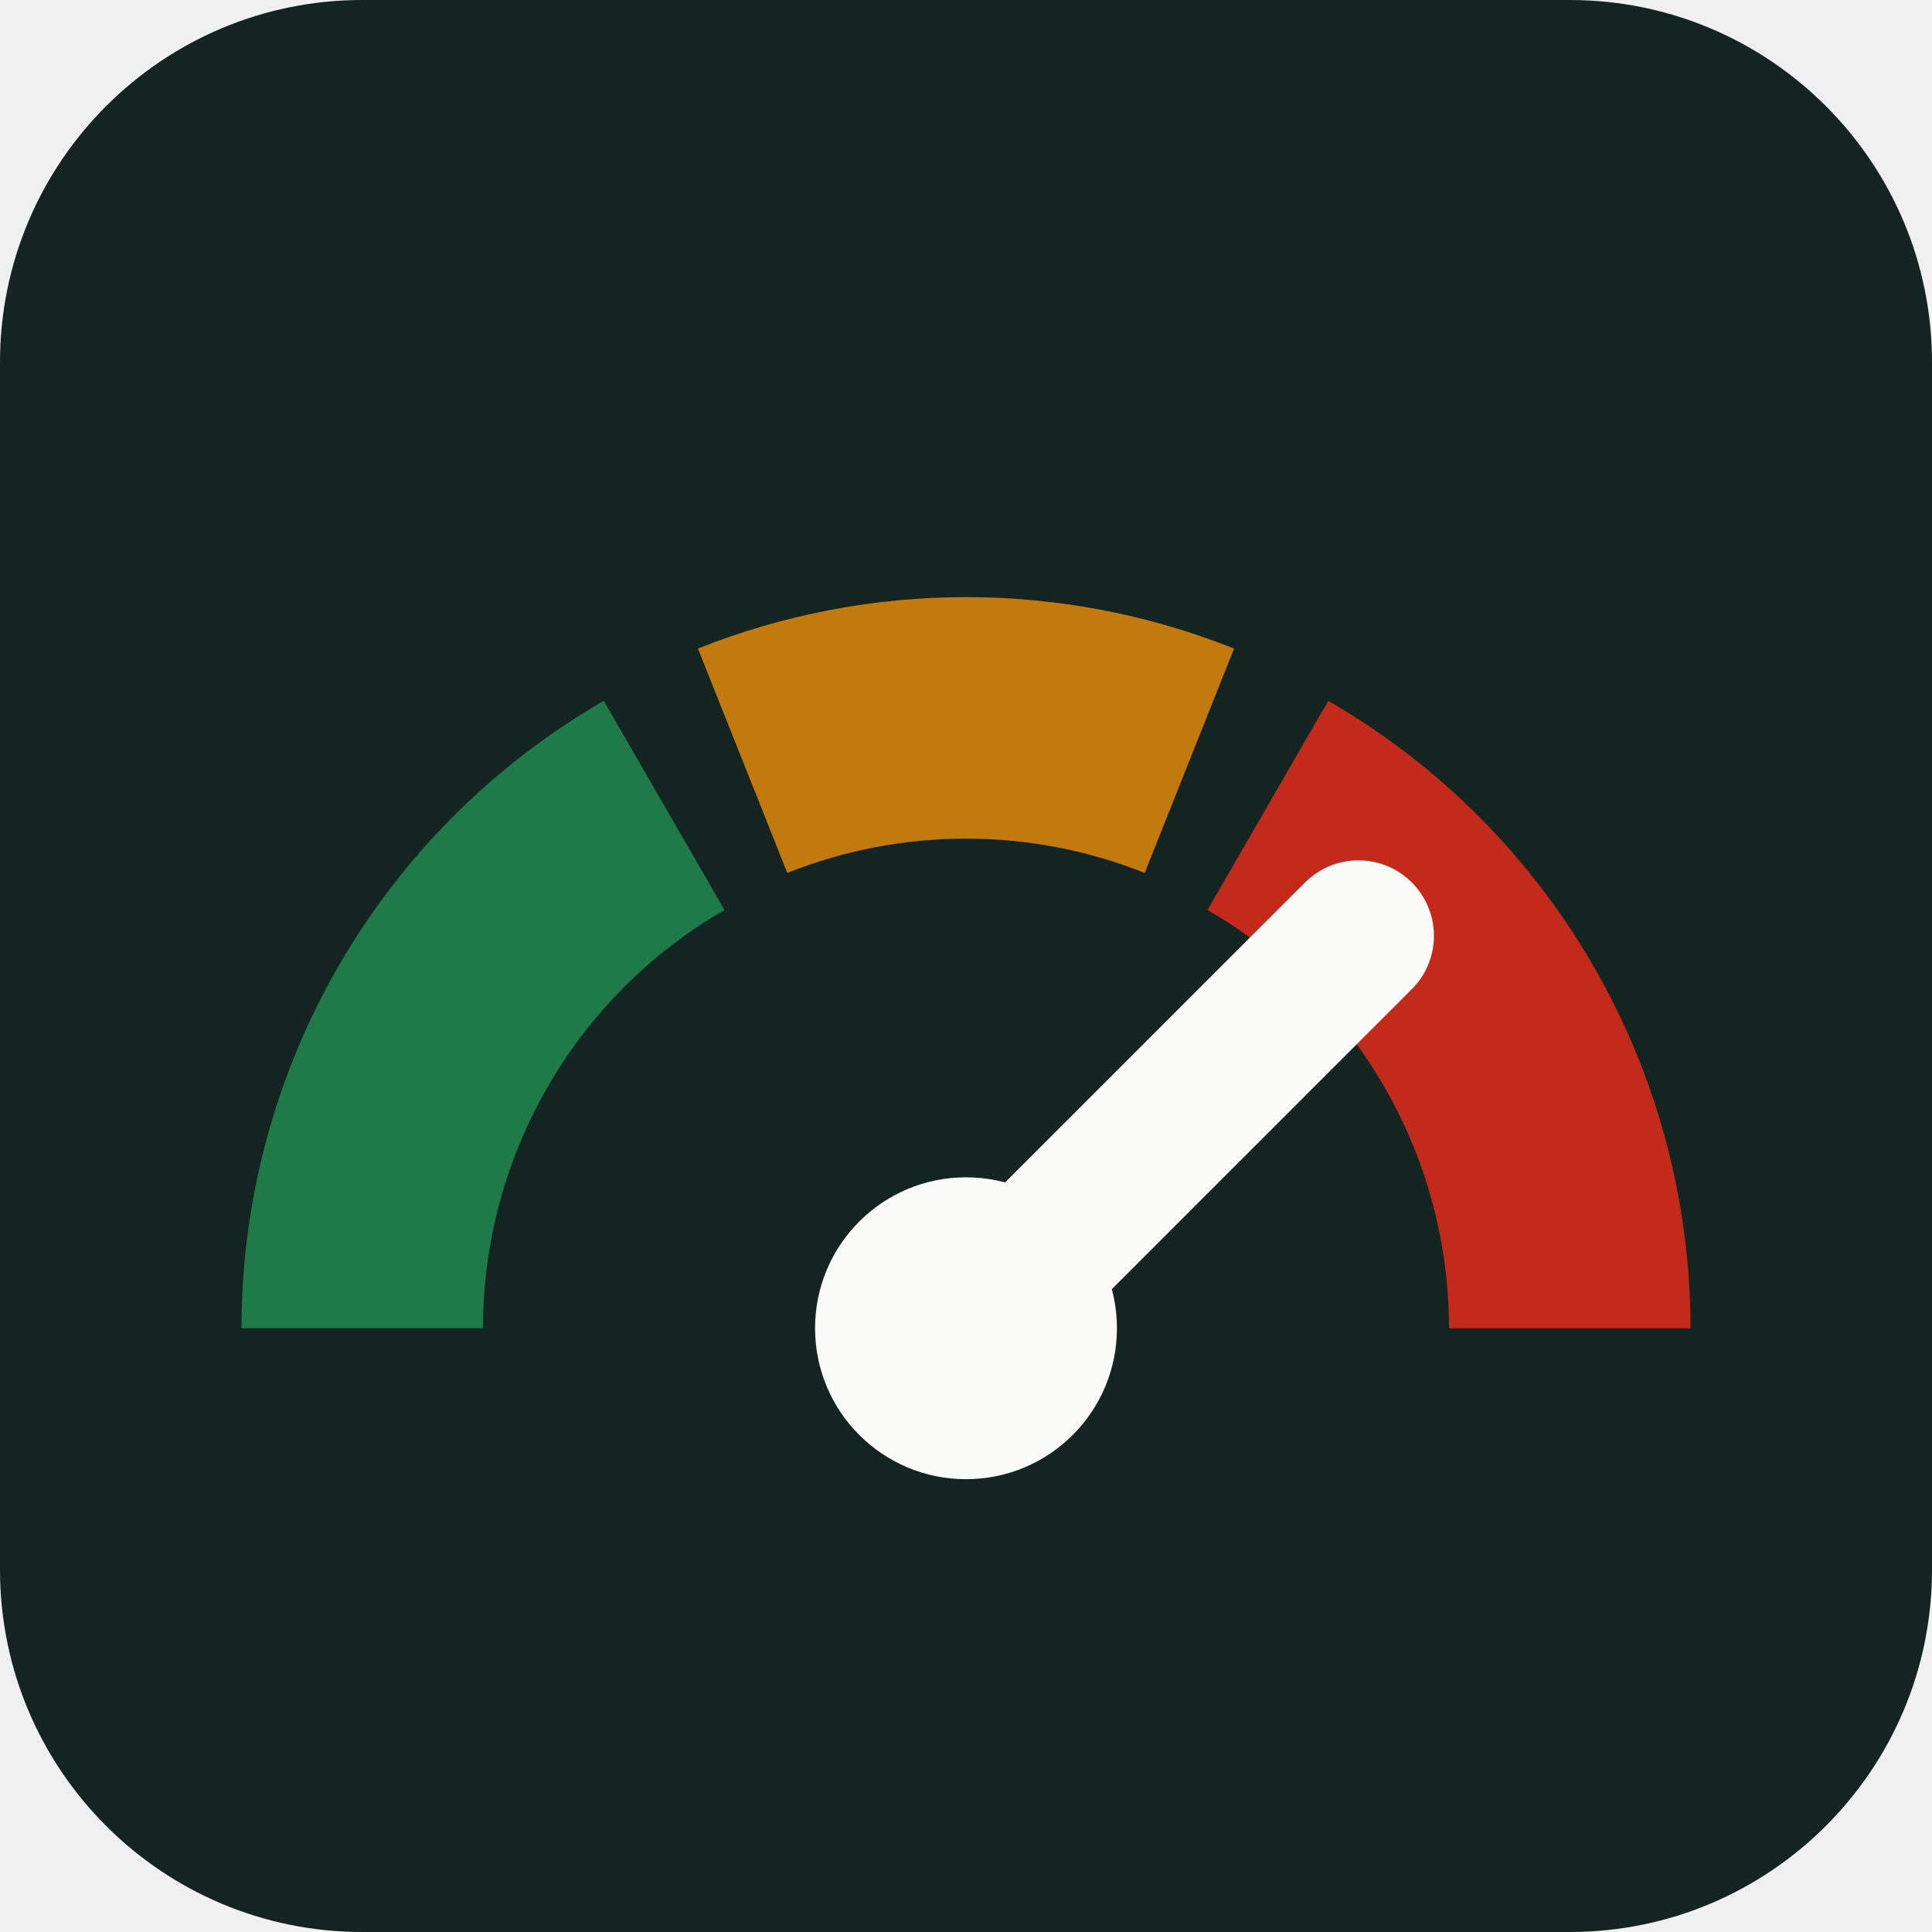
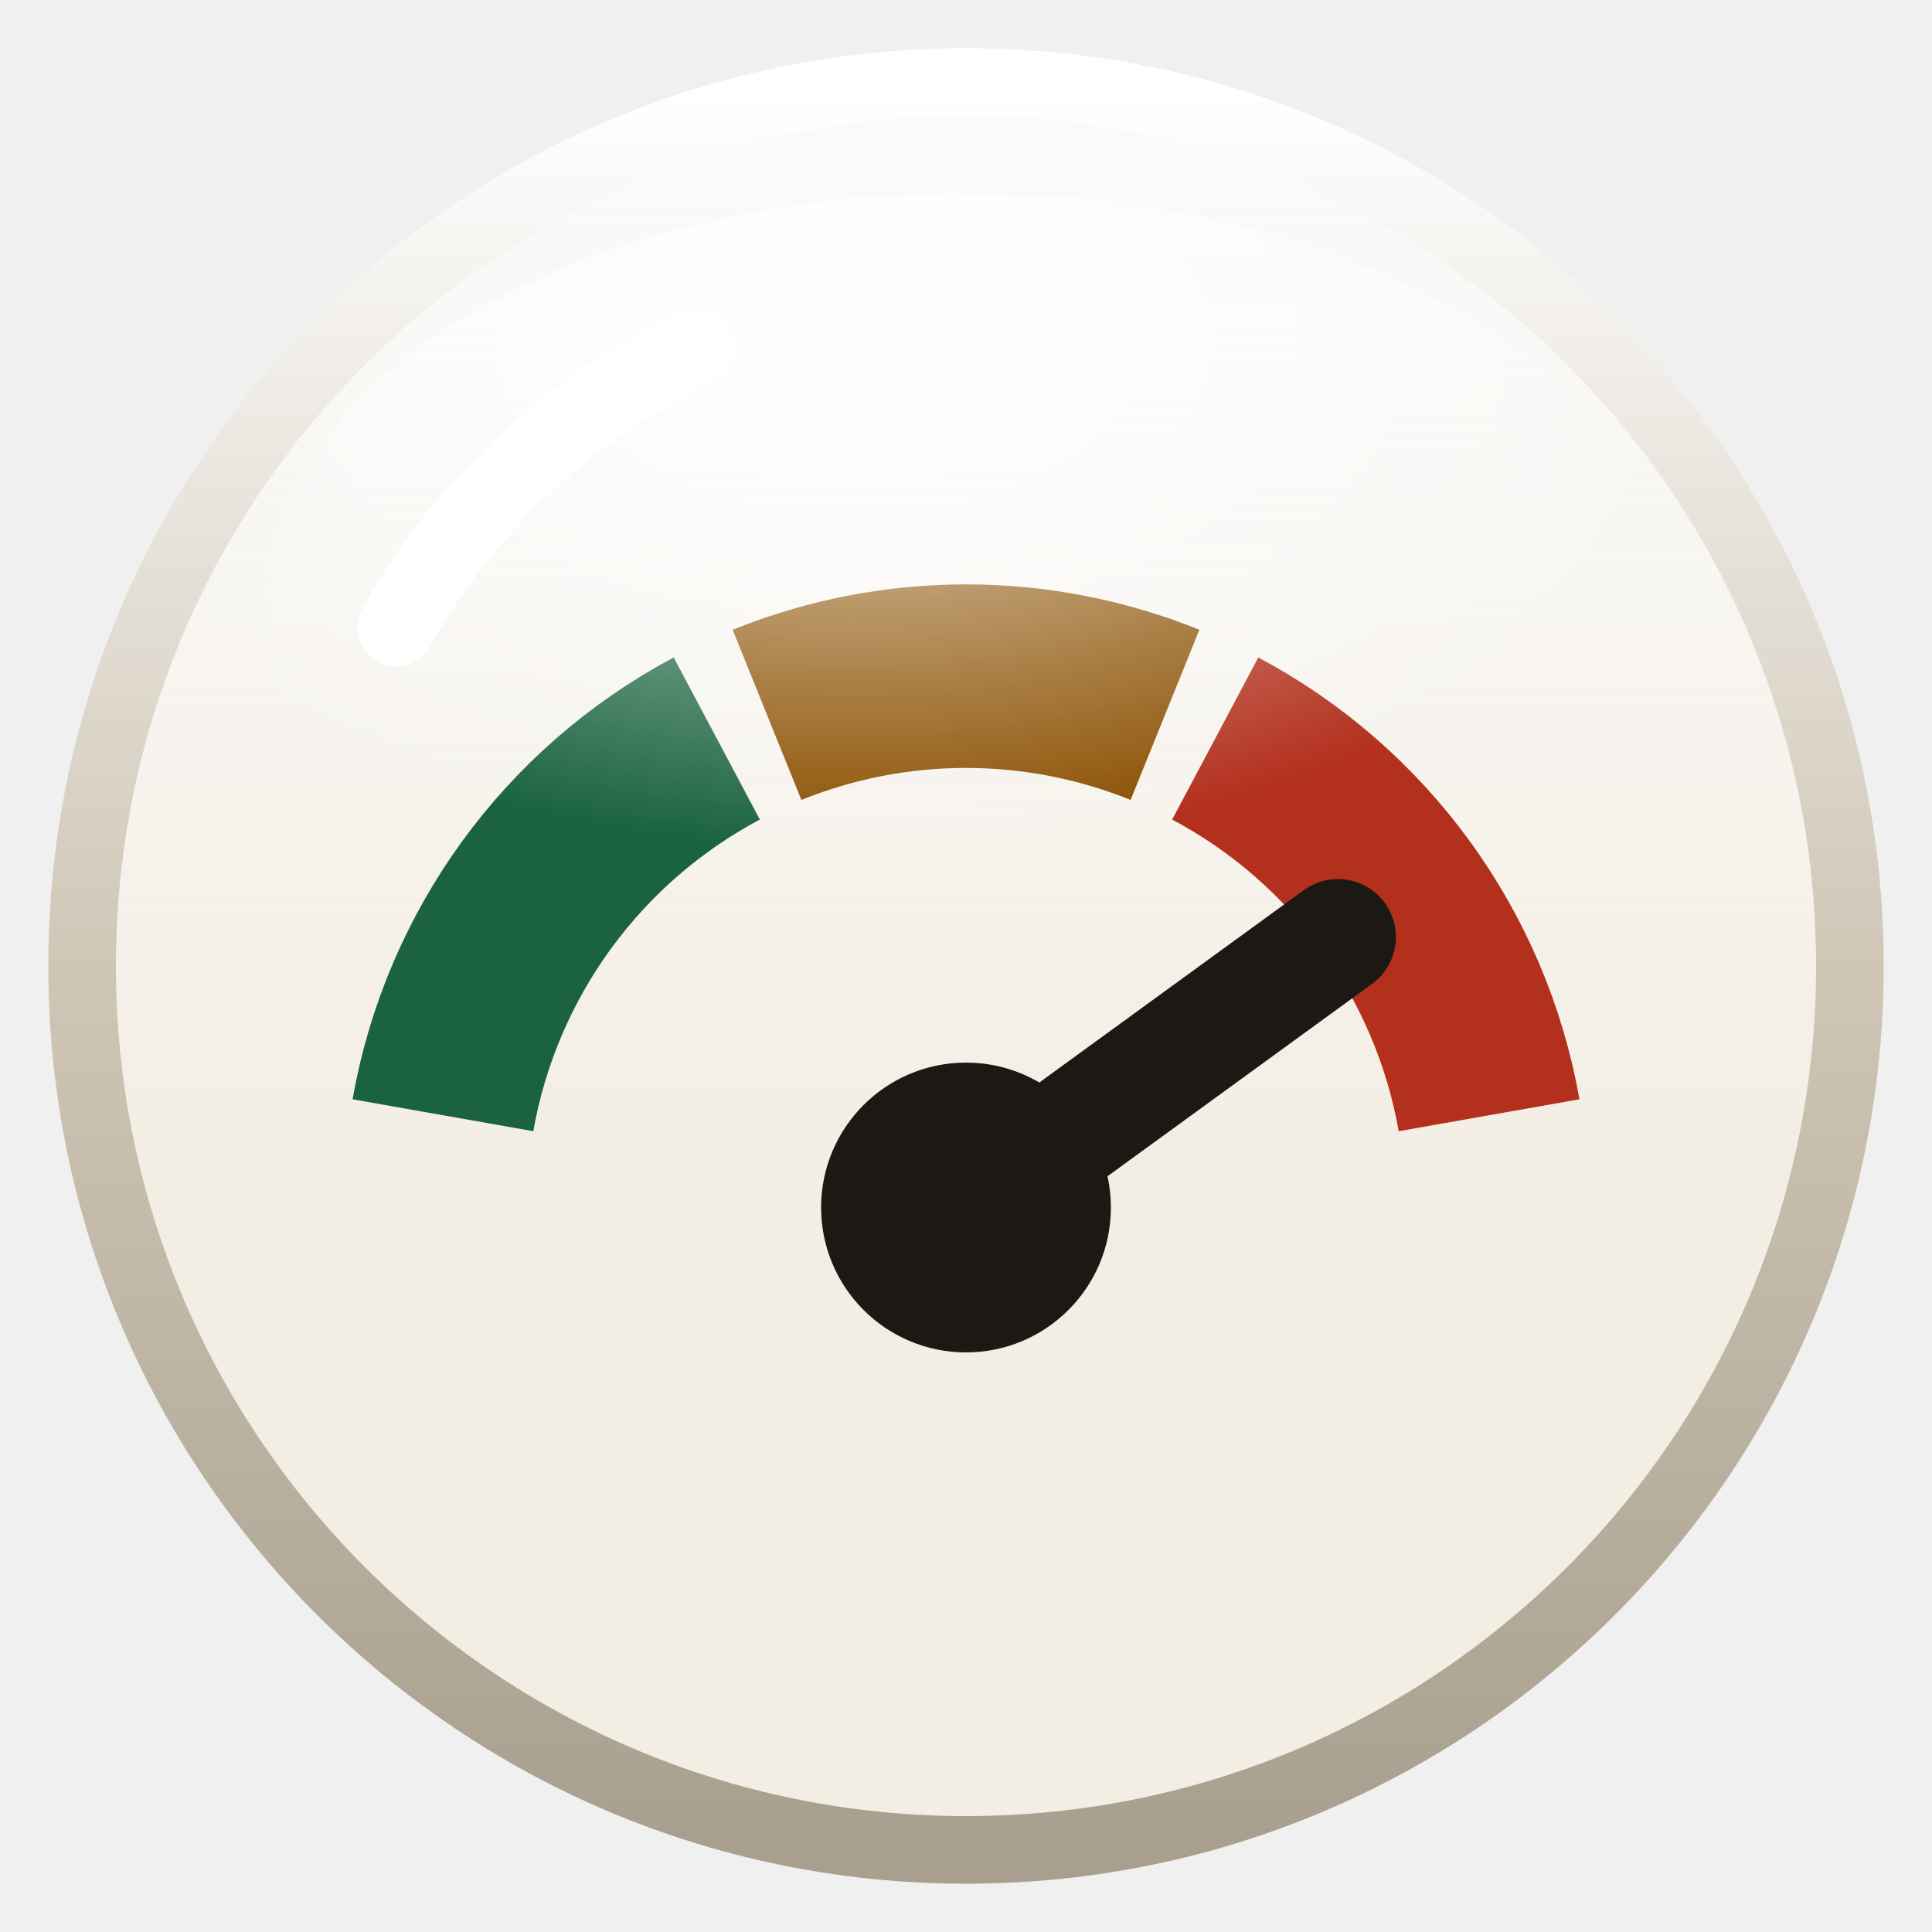
- <svg xmlns="http://www.w3.org/2000/svg" viewBox="0 0 32 32">
-   <rect width="32" height="32" rx="6" fill="#142420" />
-   <path d="M6 22 A10 10 0 0 1 11 13.34" fill="none" stroke="#1f7a4a" stroke-width="4" />
-   <path d="M12.3 12.6 A10 10 0 0 1 19.7 12.6" fill="none" stroke="#c27a0e" stroke-width="4" />
-   <path d="M21 13.34 A10 10 0 0 1 26 22" fill="none" stroke="#c42a1c" stroke-width="4" />
-   <line x1="16" y1="22" x2="22.5" y2="15.5" stroke="#fafbf8" stroke-width="2.5" stroke-linecap="round" />
-   <circle cx="16" cy="22" r="2.5" fill="#fafbf8" />
+ <svg xmlns="http://www.w3.org/2000/svg" viewBox="0 0 40 40">
+   <style>
+     .body-top { stop-color: #ffffff; stop-opacity: .7 } .body { stop-color: #f3eee4 }
+     .rim-top { stop-color: #ffffff } .rim { stop-color: #cfc6b6 } .rim-bottom { stop-color: #a99f8e }
+     .gloss { stop-color: #ffffff } .ink { fill: #1c1915; stroke: #1c1915 }
+     .green { stroke: #1a633e } .amber { stroke: #8a4f00 } .red { stroke: #b3301d } .glint { stroke: #ffffff }
+     @media (prefers-color-scheme: dark) {
+       .body-top { stop-color: #8aa0b8; stop-opacity: .35 } .body { stop-color: #121a26 }
+       .rim-top { stop-color: #c9d4e0 } .rim { stop-color: #3a4656 } .rim-bottom { stop-color: #253040 }
+       .gloss { stop-color: #dfe8f2 } .ink { fill: #eef2f6; stroke: #eef2f6 }
+       .green { stroke: #63d39d } .amber { stroke: #f3b75a } .red { stroke: #ff7d68 } .glint { stroke: #dfe8f2 }
+     }
+   </style>
+   <defs>
+     <linearGradient id="body" x1="0" y1="0" x2="0" y2="1">
+       <stop offset="0" class="body-top" />
+       <stop offset=".6" class="body" />
+       <stop offset="1" class="body" />
+     </linearGradient>
+     <linearGradient id="rim" x1="0" y1="0" x2="0" y2="1">
+       <stop offset="0" class="rim-top" />
+       <stop offset=".5" class="rim" />
+       <stop offset="1" class="rim-bottom" />
+     </linearGradient>
+     <radialGradient id="gloss" cx=".42" cy=".18" r=".62">
+       <stop offset="0" class="gloss" stop-opacity=".85" />
+       <stop offset="1" class="gloss" stop-opacity="0" />
+     </radialGradient>
+   </defs>
+   <circle cx="20" cy="20" r="19" fill="url(#body)" />
+   <g fill="none" stroke-width="3.8">
+     <path class="green" d="M9.17 23.09A11 11 0 0 1 14.84 15.29" />
+     <path class="amber" d="M15.88 14.8A11 11 0 0 1 24.12 14.8" />
+     <path class="red" d="M25.16 15.29A11 11 0 0 1 30.83 23.09" />
+   </g>
+   <line class="ink" x1="20" y1="25" x2="27.7" y2="19.4" stroke-width="2.4" stroke-linecap="round" />
+   <circle class="ink" cx="20" cy="25" r="2.5" />
+   <ellipse cx="20" cy="12.5" rx="14.5" ry="8.5" fill="url(#gloss)" />
+   <circle cx="20" cy="20" r="18.3" fill="none" stroke="url(#rim)" stroke-width="1.4" />
+   <path class="glint" d="M8.2 13A14 14 0 0 1 14.4 7.2" fill="none" stroke-width="1.6" stroke-linecap="round" />
</svg>
